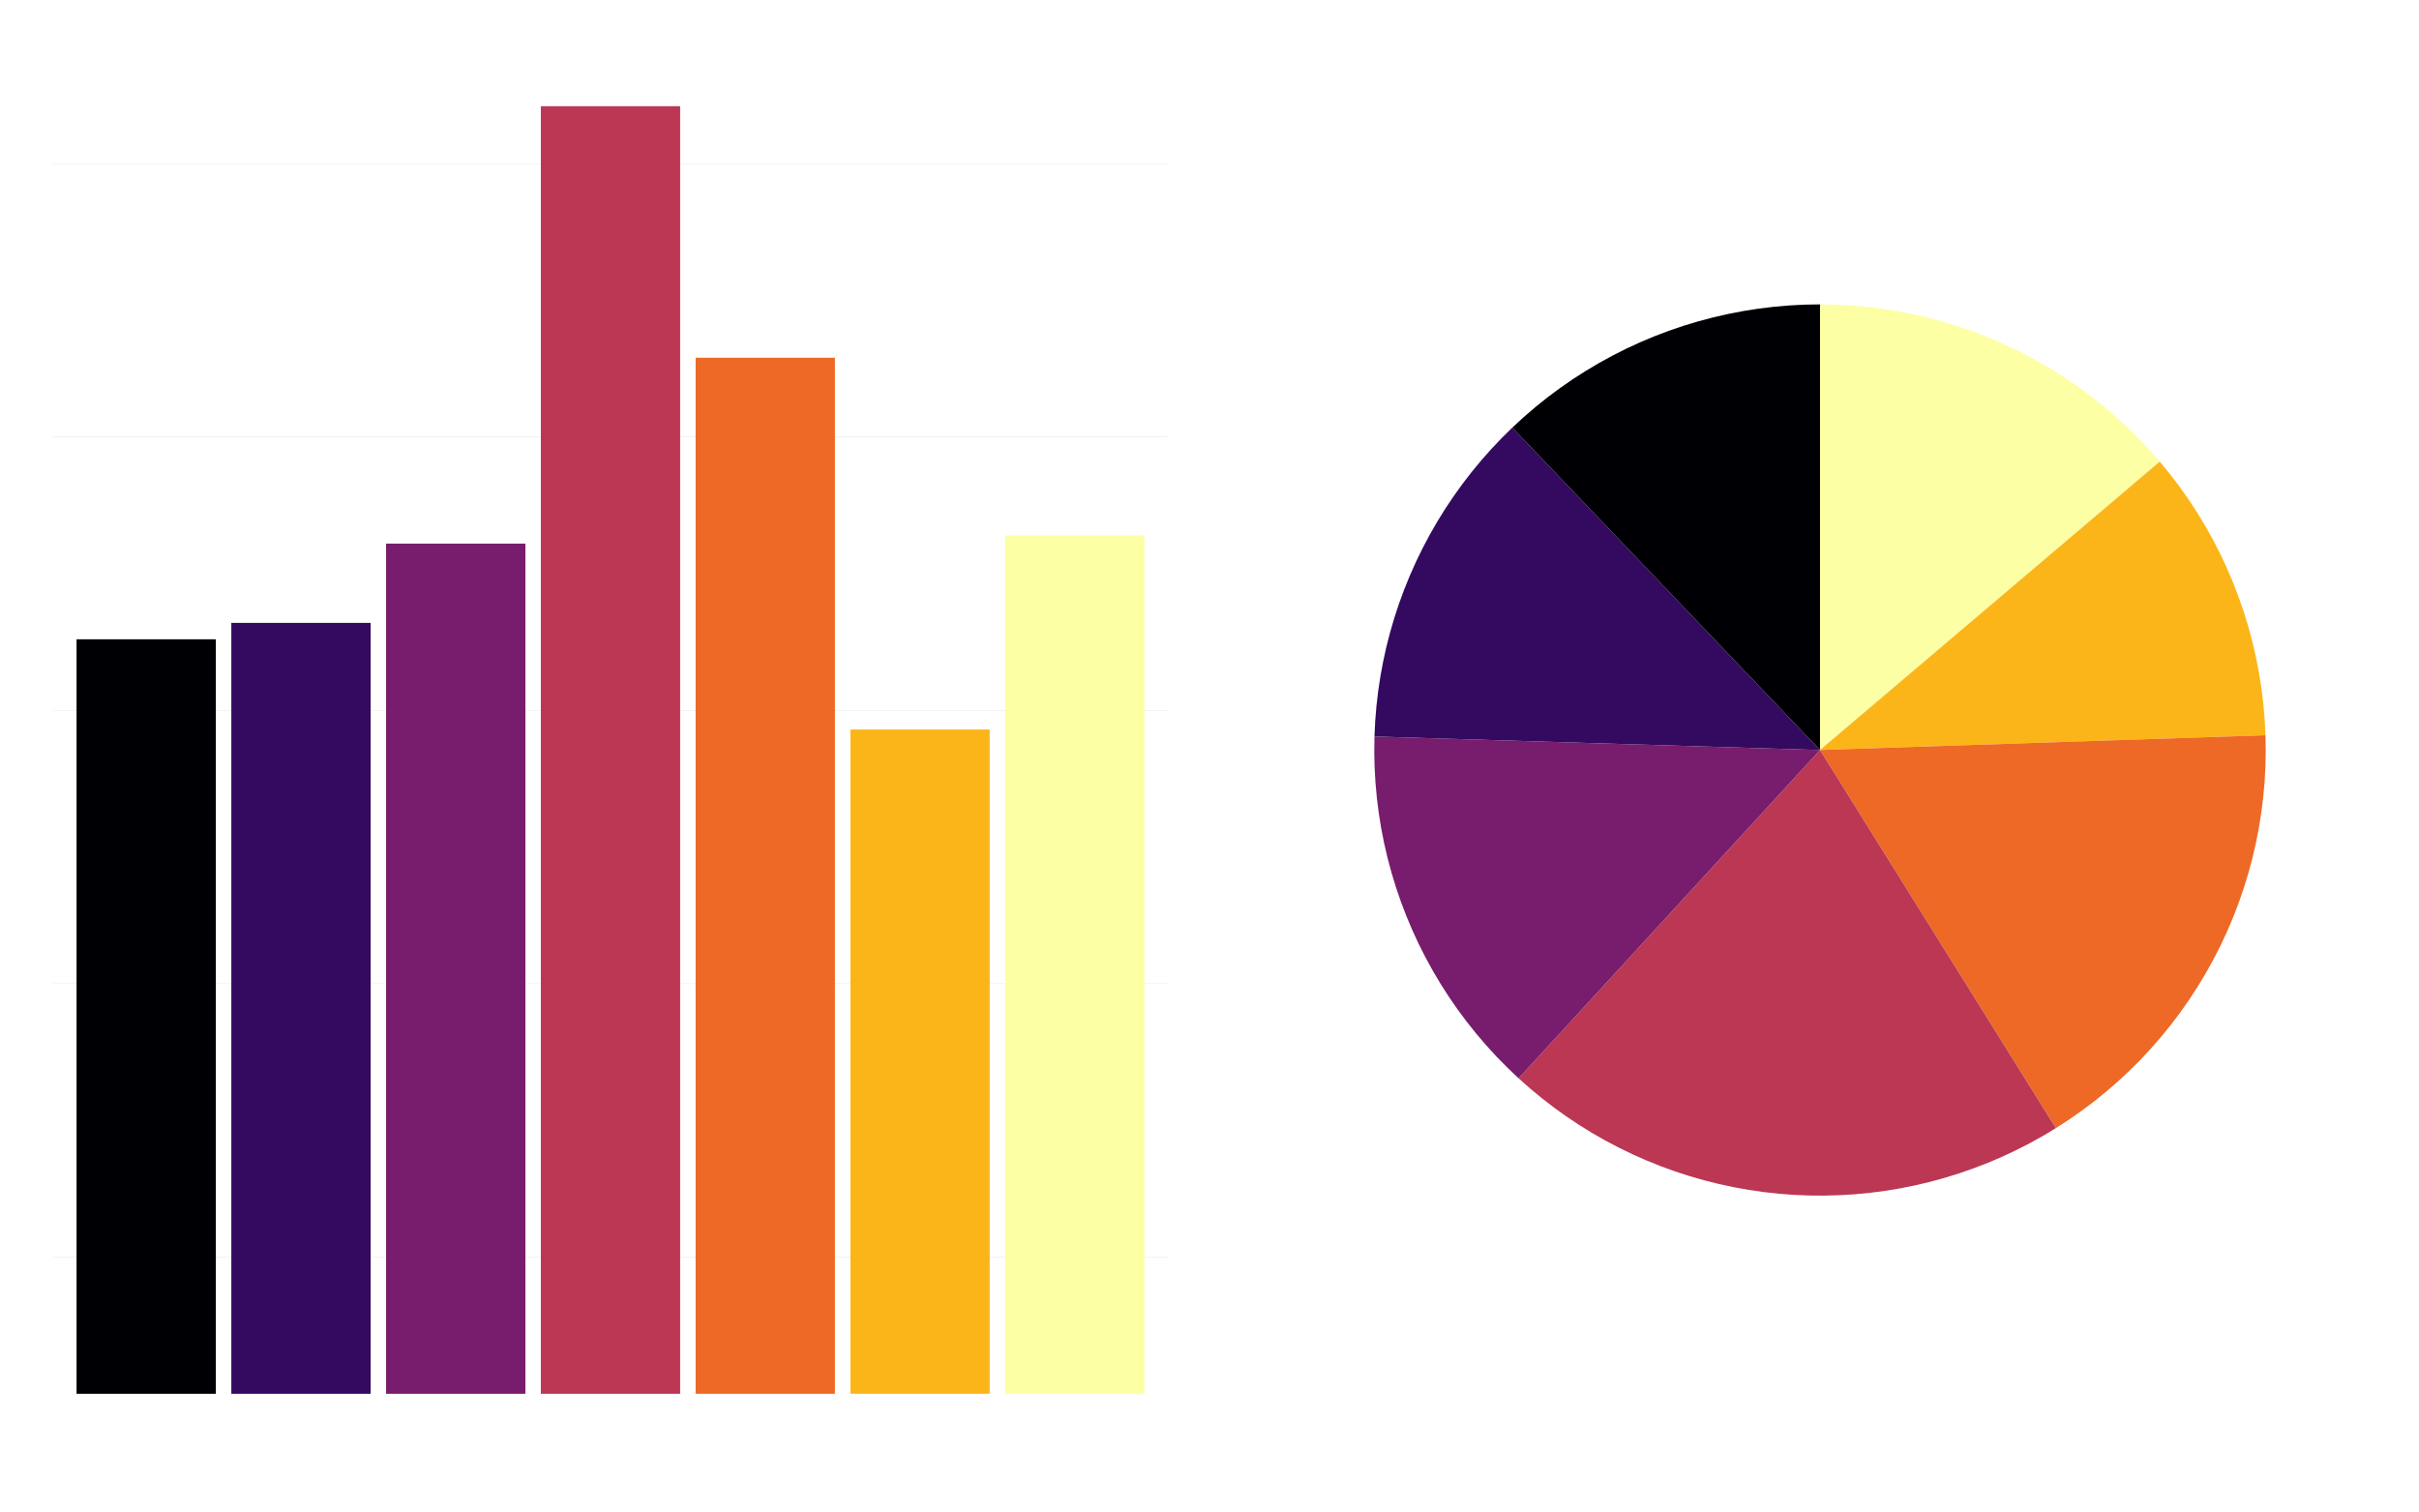
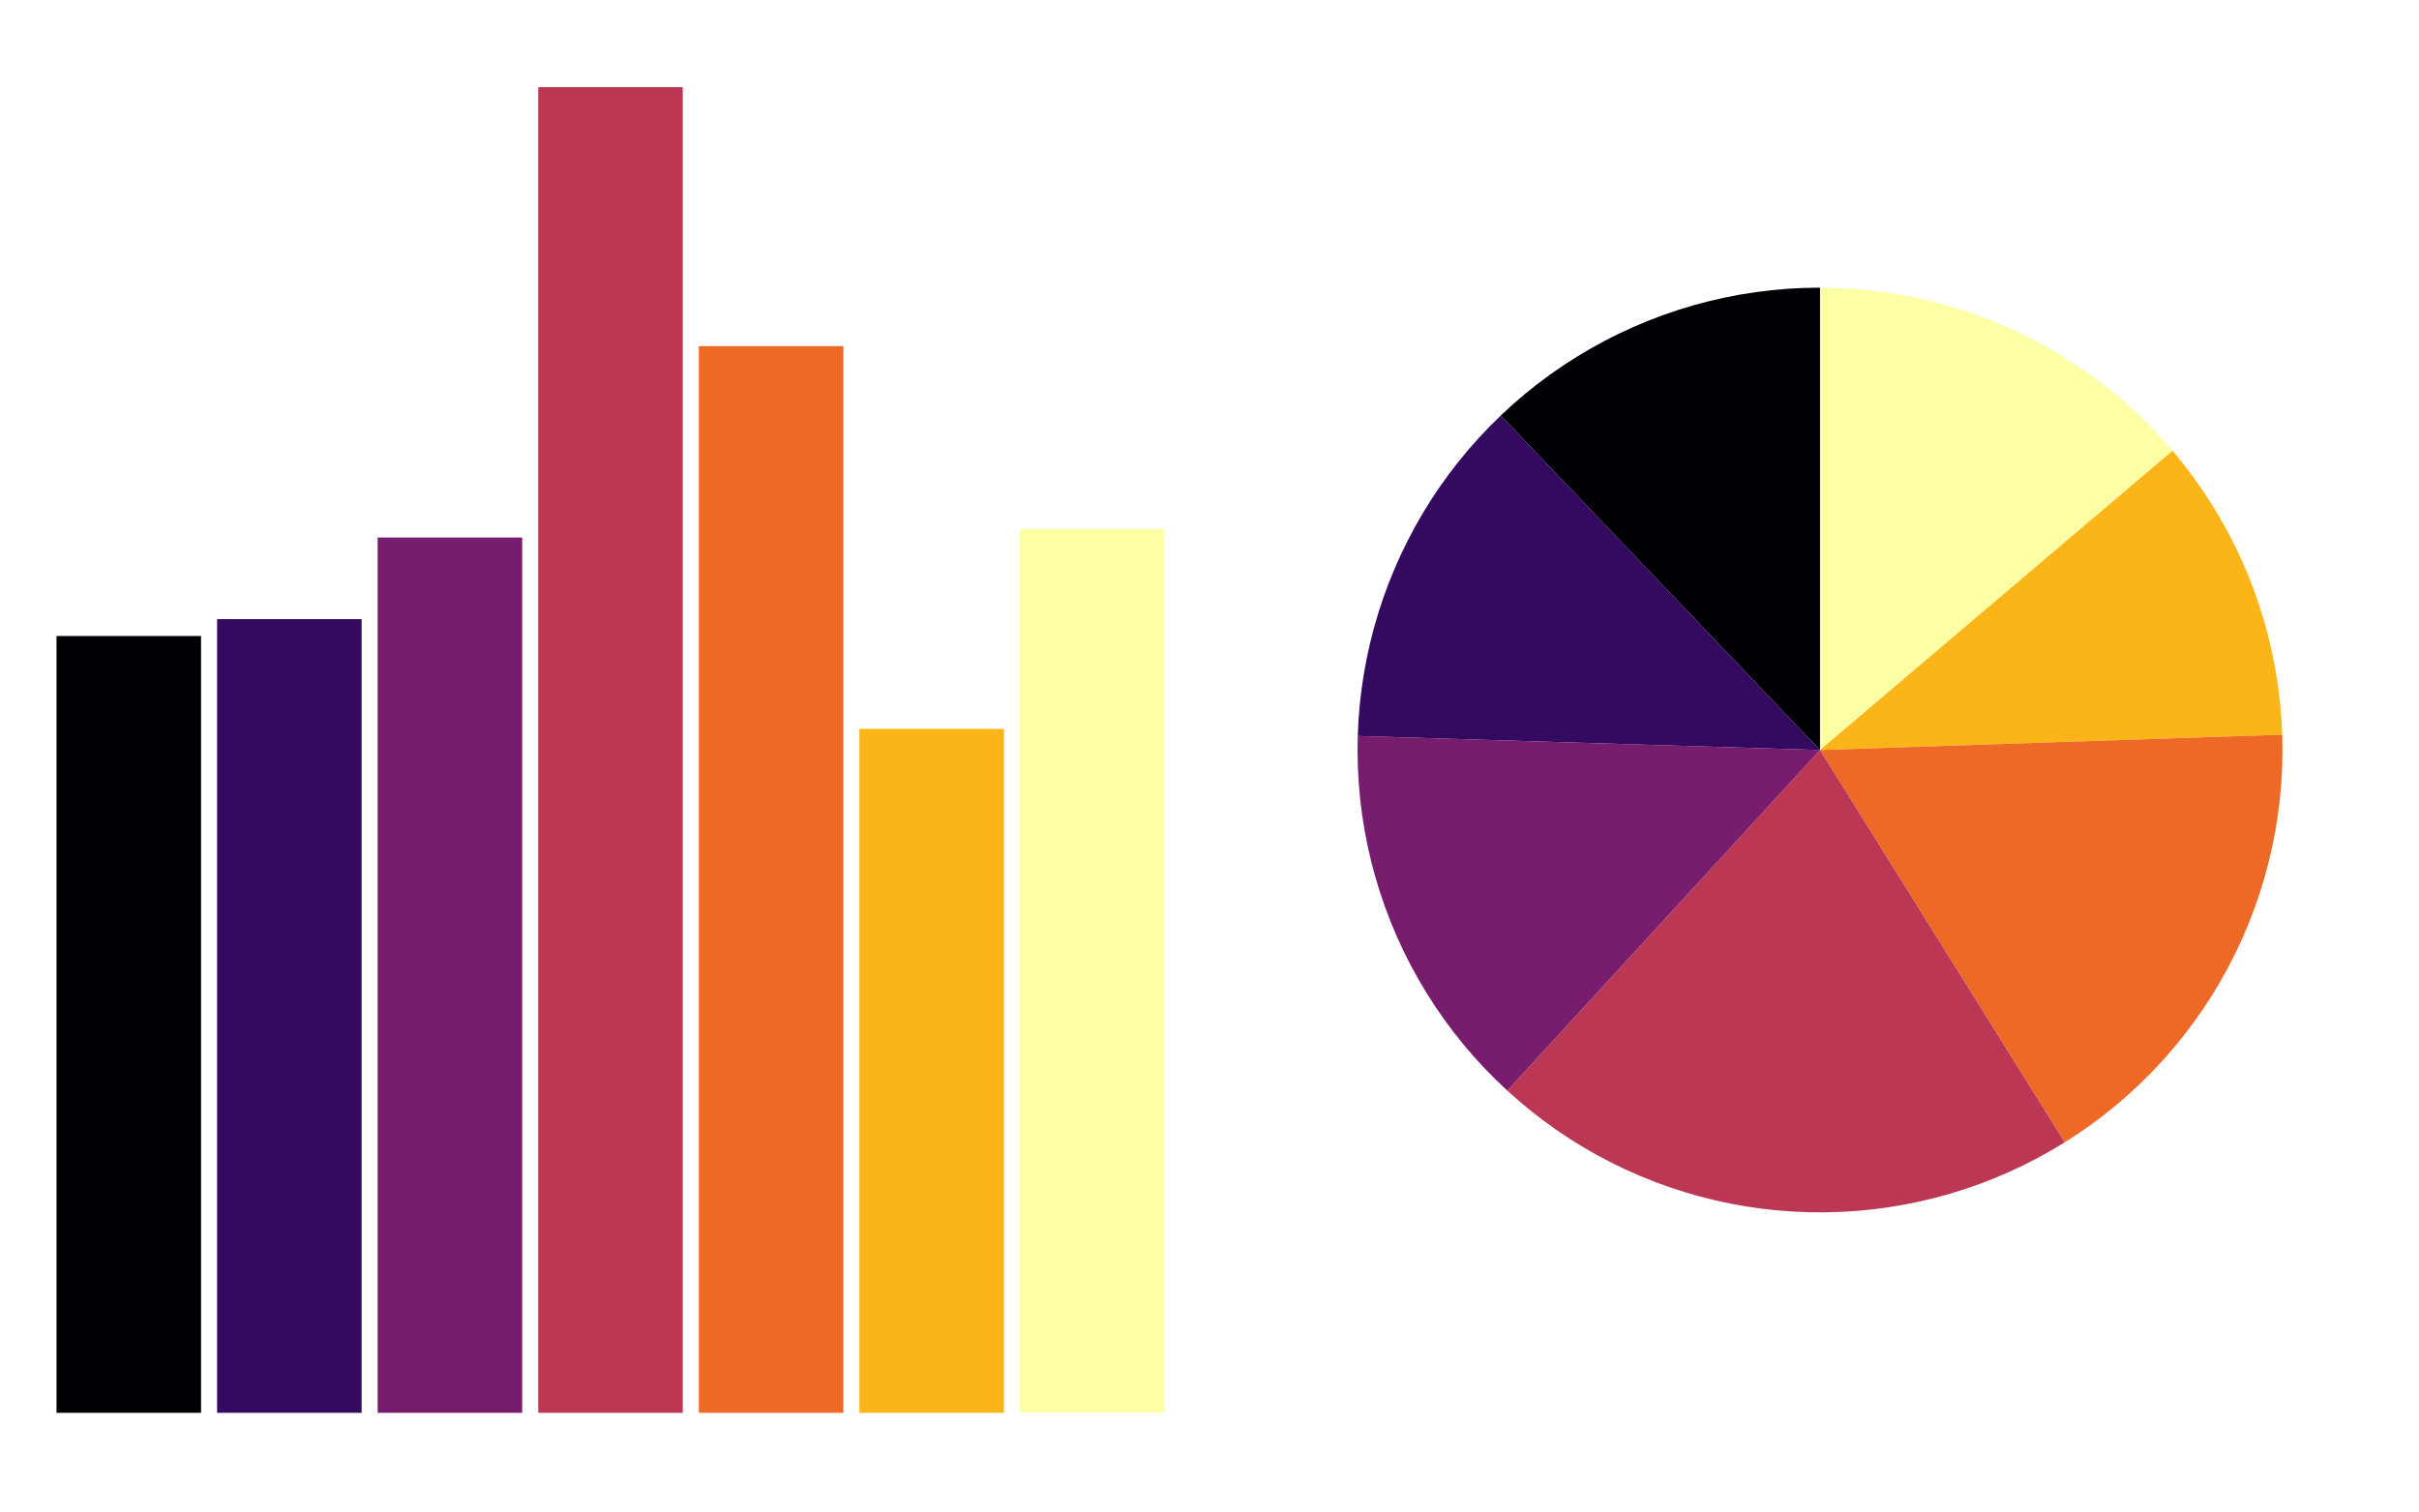
<svg xmlns="http://www.w3.org/2000/svg" width="576pt" height="360pt" viewBox="0 0 576 360" version="1.1">
  <defs>
    <clipPath id="clip1">
-       <path d="M 12.703 9.961 L 279.039 9.961 L 279.039 348.297 L 12.703 348.297 Z M 12.703 9.961 " />
+       <path d="M 7.723 4.98 L 284.02 4.98 L 284.02 353.277 L 7.723 353.277 Z M 7.723 4.98 " />
    </clipPath>
    <clipPath id="clip2">
-       <path d="M 300.703 45.961 L 567.039 45.961 L 567.039 312.297 L 300.703 312.297 Z M 300.703 45.961 " />
+       <path d="M 295.723 40.98 L 572.02 40.98 L 572.02 317.277 L 295.723 317.277 Z M 295.723 40.98 " />
    </clipPath>
  </defs>
  <g id="surface69">
    <rect x="0" y="0" width="576" height="360" style="fill:rgb(100%,100%,100%);fill-opacity:1;stroke:none;" />
    <g clip-path="url(#clip1)" clip-rule="nonzero">
-       <path style="fill:none;stroke-width:0.107;stroke-linecap:butt;stroke-linejoin:round;stroke:rgb(89.804%,89.804%,89.804%);stroke-opacity:1;stroke-miterlimit:10;" d="M 12.703 299.41 L 278.039 299.41 " />
-       <path style="fill:none;stroke-width:0.107;stroke-linecap:butt;stroke-linejoin:round;stroke:rgb(89.804%,89.804%,89.804%);stroke-opacity:1;stroke-miterlimit:10;" d="M 12.703 234.301 L 278.039 234.301 " />
-       <path style="fill:none;stroke-width:0.107;stroke-linecap:butt;stroke-linejoin:round;stroke:rgb(89.804%,89.804%,89.804%);stroke-opacity:1;stroke-miterlimit:10;" d="M 12.703 169.188 L 278.039 169.188 " />
-       <path style="fill:none;stroke-width:0.107;stroke-linecap:butt;stroke-linejoin:round;stroke:rgb(89.804%,89.804%,89.804%);stroke-opacity:1;stroke-miterlimit:10;" d="M 12.703 104.078 L 278.039 104.078 " />
-       <path style="fill:none;stroke-width:0.107;stroke-linecap:butt;stroke-linejoin:round;stroke:rgb(89.804%,89.804%,89.804%);stroke-opacity:1;stroke-miterlimit:10;" d="M 12.703 38.969 L 278.039 38.969 " />
-       <path style=" stroke:none;fill-rule:nonzero;fill:rgb(0%,0%,1.569%);fill-opacity:1;" d="M 18.23 331.965 L 51.398 331.965 L 51.398 152.262 L 18.23 152.262 Z M 18.23 331.965 " />
-       <path style=" stroke:none;fill-rule:nonzero;fill:rgb(20%,3.922%,37.255%);fill-opacity:1;" d="M 55.082 331.965 L 88.25 331.965 L 88.25 148.355 L 55.082 148.355 Z M 55.082 331.965 " />
-       <path style=" stroke:none;fill-rule:nonzero;fill:rgb(47.059%,10.98%,42.745%);fill-opacity:1;" d="M 91.934 331.965 L 125.102 331.965 L 125.102 129.473 L 91.934 129.473 Z M 91.934 331.965 " />
-       <path style=" stroke:none;fill-rule:nonzero;fill:rgb(73.333%,21.569%,32.941%);fill-opacity:1;" d="M 128.785 331.965 L 161.953 331.965 L 161.953 25.297 L 128.785 25.297 Z M 128.785 331.965 " />
-       <path style=" stroke:none;fill-rule:nonzero;fill:rgb(92.941%,41.176%,14.51%);fill-opacity:1;" d="M 165.637 331.965 L 198.805 331.965 L 198.805 85.199 L 165.637 85.199 Z M 165.637 331.965 " />
-       <path style=" stroke:none;fill-rule:nonzero;fill:rgb(98.824%,70.98%,9.804%);fill-opacity:1;" d="M 202.492 331.965 L 235.66 331.965 L 235.66 173.746 L 202.492 173.746 Z M 202.492 331.965 " />
-       <path style=" stroke:none;fill-rule:nonzero;fill:rgb(98.824%,100%,64.314%);fill-opacity:1;" d="M 239.344 331.965 L 272.512 331.965 L 272.512 127.52 L 239.344 127.52 Z M 239.344 331.965 " />
+       <path style=" stroke:none;fill-rule:nonzero;fill:rgb(0%,0%,1.569%);fill-opacity:1;" d="M 13.457 336.492 L 47.871 336.492 L 47.871 151.48 L 13.457 151.48 Z M 13.457 336.492 " />
+       <path style=" stroke:none;fill-rule:nonzero;fill:rgb(20%,3.922%,37.255%);fill-opacity:1;" d="M 51.691 336.492 L 86.105 336.492 L 86.105 147.461 L 51.691 147.461 Z M 51.691 336.492 " />
+       <path style=" stroke:none;fill-rule:nonzero;fill:rgb(47.059%,10.98%,42.745%);fill-opacity:1;" d="M 89.93 336.492 L 124.344 336.492 L 124.344 128.02 L 89.93 128.02 Z M 89.93 336.492 " />
+       <path style=" stroke:none;fill-rule:nonzero;fill:rgb(73.333%,21.569%,32.941%);fill-opacity:1;" d="M 128.164 336.492 L 162.578 336.492 L 162.578 20.766 L 128.164 20.766 Z M 128.164 336.492 " />
+       <path style=" stroke:none;fill-rule:nonzero;fill:rgb(92.941%,41.176%,14.51%);fill-opacity:1;" d="M 166.398 336.492 L 200.812 336.492 L 200.812 82.438 L 166.398 82.438 Z M 166.398 336.492 " />
+       <path style=" stroke:none;fill-rule:nonzero;fill:rgb(98.824%,70.98%,9.804%);fill-opacity:1;" d="M 204.637 336.492 L 239.051 336.492 L 239.051 173.602 L 204.637 173.602 Z M 204.637 336.492 " />
+       <path style=" stroke:none;fill-rule:nonzero;fill:rgb(98.824%,100%,64.314%);fill-opacity:1;" d="M 242.871 336.492 L 277.285 336.492 L 277.285 126.008 L 242.871 126.008 Z M 242.871 336.492 " />
    </g>
    <g clip-path="url(#clip2)" clip-rule="nonzero">
-       <path style=" stroke:none;fill-rule:nonzero;fill:rgb(98.824%,100%,64.314%);fill-opacity:1;" d="M 433.371 178.629 L 438.949 173.895 L 441.738 171.523 L 444.527 169.156 L 447.32 166.785 L 450.109 164.418 L 452.898 162.047 L 458.477 157.312 L 461.27 154.941 L 464.059 152.574 L 466.848 150.203 L 472.426 145.469 L 475.219 143.098 L 478.008 140.73 L 480.797 138.359 L 486.375 133.625 L 489.164 131.254 L 491.957 128.887 L 494.746 126.516 L 500.324 121.781 L 503.113 119.41 L 505.906 117.043 L 508.695 114.672 L 514.273 109.938 L 511.844 107.172 L 509.32 104.496 L 506.703 101.906 L 504 99.41 L 501.211 97.008 L 498.34 94.707 L 495.395 92.504 L 492.371 90.406 L 489.277 88.414 L 486.113 86.531 L 482.891 84.758 L 479.605 83.098 L 476.266 81.551 L 472.875 80.121 L 469.438 78.812 L 465.957 77.621 L 462.434 76.555 L 458.879 75.605 L 455.293 74.785 L 451.68 74.086 L 448.043 73.516 L 444.391 73.07 L 440.723 72.75 L 437.051 72.559 L 433.371 72.496 Z M 433.371 178.629 " />
-       <path style=" stroke:none;fill-rule:nonzero;fill:rgb(98.824%,70.98%,9.804%);fill-opacity:1;" d="M 433.371 178.629 L 440.684 178.387 L 444.344 178.266 L 448 178.145 L 451.66 178.023 L 458.973 177.781 L 462.633 177.66 L 466.289 177.539 L 469.949 177.418 L 477.262 177.176 L 480.922 177.055 L 484.578 176.934 L 488.238 176.812 L 495.551 176.57 L 499.211 176.449 L 502.867 176.328 L 506.527 176.207 L 513.84 175.965 L 517.5 175.844 L 521.156 175.723 L 524.816 175.602 L 528.473 175.477 L 532.129 175.355 L 535.789 175.234 L 539.445 175.113 L 539.254 171.371 L 538.934 167.641 L 538.48 163.918 L 537.895 160.219 L 537.18 156.539 L 536.336 152.891 L 535.363 149.27 L 534.262 145.688 L 533.035 142.148 L 531.688 138.652 L 530.215 135.207 L 528.621 131.816 L 526.91 128.484 L 525.082 125.211 L 523.137 122.008 L 521.082 118.875 L 518.918 115.816 L 516.648 112.836 L 514.273 109.938 L 508.695 114.672 L 505.906 117.043 L 503.113 119.41 L 500.324 121.781 L 494.746 126.516 L 491.957 128.887 L 489.164 131.254 L 486.375 133.625 L 480.797 138.359 L 478.008 140.73 L 475.219 143.098 L 472.426 145.469 L 466.848 150.203 L 464.059 152.574 L 461.27 154.941 L 458.477 157.312 L 452.898 162.047 L 450.109 164.418 L 447.32 166.785 L 444.527 169.156 L 441.738 171.523 L 438.949 173.895 Z M 433.371 178.629 " />
-       <path style=" stroke:none;fill-rule:nonzero;fill:rgb(92.941%,41.176%,14.51%);fill-opacity:1;" d="M 433.371 178.629 L 435.305 181.734 L 443.055 194.156 L 444.988 197.262 L 454.676 212.789 L 456.609 215.895 L 464.359 228.316 L 466.293 231.422 L 474.043 243.844 L 475.977 246.949 L 481.789 256.266 L 483.727 259.367 L 485.66 262.473 L 489.535 268.684 L 492.641 266.672 L 495.676 264.551 L 498.633 262.328 L 501.512 260 L 504.309 257.574 L 507.016 255.055 L 509.637 252.438 L 512.164 249.734 L 514.598 246.945 L 516.93 244.07 L 519.16 241.117 L 521.285 238.086 L 523.305 234.984 L 525.215 231.816 L 527.016 228.582 L 528.699 225.285 L 530.27 221.934 L 531.719 218.527 L 533.051 215.074 L 534.262 211.574 L 535.348 208.039 L 536.312 204.465 L 537.148 200.859 L 537.863 197.227 L 538.445 193.57 L 538.902 189.898 L 539.234 186.211 L 539.434 182.516 L 539.504 178.816 L 539.445 175.113 L 535.789 175.234 L 532.129 175.355 L 528.473 175.477 L 524.816 175.602 L 521.156 175.723 L 517.5 175.844 L 513.84 175.965 L 506.527 176.207 L 502.867 176.328 L 499.211 176.449 L 495.551 176.57 L 488.238 176.812 L 484.578 176.934 L 480.922 177.055 L 477.262 177.176 L 469.949 177.418 L 466.289 177.539 L 462.633 177.66 L 458.973 177.781 L 451.66 178.023 L 448 178.145 L 444.344 178.266 L 440.684 178.387 Z M 433.371 178.629 " />
-       <path style=" stroke:none;fill-rule:nonzero;fill:rgb(73.333%,21.569%,32.941%);fill-opacity:1;" d="M 433.371 178.629 L 430.895 181.328 L 428.422 184.023 L 423.469 189.414 L 420.996 192.109 L 418.52 194.809 L 416.047 197.504 L 413.57 200.199 L 411.098 202.895 L 408.621 205.594 L 406.148 208.289 L 403.672 210.984 L 401.199 213.68 L 398.723 216.375 L 396.246 219.074 L 393.773 221.77 L 391.297 224.465 L 388.824 227.16 L 386.348 229.859 L 383.875 232.555 L 381.398 235.25 L 378.926 237.945 L 376.449 240.645 L 373.977 243.34 L 369.023 248.73 L 366.551 251.426 L 364.074 254.125 L 361.602 256.82 L 364.316 259.23 L 367.117 261.543 L 369.992 263.762 L 372.941 265.883 L 375.961 267.898 L 379.047 269.809 L 382.199 271.613 L 385.41 273.309 L 388.676 274.895 L 391.996 276.367 L 395.363 277.727 L 398.777 278.969 L 402.23 280.094 L 405.719 281.098 L 409.242 281.984 L 412.789 282.75 L 416.363 283.395 L 419.957 283.914 L 423.57 284.312 L 427.191 284.586 L 430.816 284.734 L 434.449 284.758 L 438.078 284.66 L 441.703 284.438 L 445.32 284.09 L 448.918 283.617 L 452.504 283.027 L 456.062 282.309 L 459.598 281.473 L 463.098 280.516 L 466.566 279.438 L 469.996 278.242 L 473.383 276.934 L 476.723 275.508 L 480.012 273.965 L 483.246 272.316 L 486.422 270.555 L 489.535 268.684 L 485.66 262.473 L 483.727 259.367 L 481.789 256.266 L 475.977 246.949 L 474.043 243.844 L 466.293 231.422 L 464.359 228.316 L 456.609 215.895 L 454.676 212.789 L 444.988 197.262 L 443.055 194.156 L 435.305 181.734 Z M 433.371 178.629 " />
-       <path style=" stroke:none;fill-rule:nonzero;fill:rgb(47.059%,10.98%,42.745%);fill-opacity:1;" d="M 433.371 178.629 L 429.711 178.52 L 426.055 178.406 L 422.395 178.297 L 418.738 178.188 L 415.078 178.074 L 411.422 177.965 L 407.762 177.852 L 404.105 177.742 L 400.445 177.629 L 396.789 177.52 L 393.129 177.406 L 385.816 177.188 L 382.156 177.074 L 378.5 176.965 L 374.84 176.852 L 371.184 176.742 L 367.523 176.629 L 363.867 176.52 L 360.207 176.406 L 356.551 176.297 L 352.891 176.184 L 349.234 176.074 L 345.574 175.965 L 341.918 175.852 L 338.258 175.742 L 334.602 175.629 L 330.941 175.52 L 327.285 175.406 L 327.238 179.051 L 327.312 182.695 L 327.516 186.336 L 327.844 189.965 L 328.293 193.582 L 328.871 197.18 L 329.566 200.758 L 330.391 204.309 L 331.332 207.828 L 332.395 211.316 L 333.574 214.762 L 334.875 218.168 L 336.293 221.527 L 337.82 224.836 L 339.465 228.09 L 341.219 231.285 L 343.078 234.418 L 345.047 237.484 L 347.121 240.48 L 349.297 243.406 L 351.57 246.254 L 353.941 249.023 L 356.402 251.711 L 358.957 254.309 L 361.602 256.82 L 364.074 254.125 L 366.551 251.426 L 369.023 248.73 L 373.977 243.34 L 376.449 240.645 L 378.926 237.945 L 381.398 235.25 L 383.875 232.555 L 386.348 229.859 L 388.824 227.16 L 391.297 224.465 L 393.773 221.77 L 396.246 219.074 L 398.723 216.375 L 401.199 213.68 L 403.672 210.984 L 406.148 208.289 L 408.621 205.594 L 411.098 202.895 L 413.57 200.199 L 416.047 197.504 L 418.52 194.809 L 420.996 192.109 L 423.469 189.414 L 428.422 184.023 L 430.895 181.328 Z M 433.371 178.629 " />
-       <path style=" stroke:none;fill-rule:nonzero;fill:rgb(20%,3.922%,37.255%);fill-opacity:1;" d="M 433.371 178.629 L 430.844 175.98 L 428.316 173.336 L 425.789 170.688 L 423.266 168.039 L 415.684 160.094 L 413.16 157.445 L 410.633 154.801 L 403.051 146.855 L 400.527 144.207 L 395.473 138.91 L 392.945 136.266 L 390.422 133.617 L 382.84 125.672 L 380.316 123.023 L 377.789 120.379 L 372.734 115.082 L 370.211 112.434 L 362.629 104.488 L 360.102 101.844 L 357.547 104.367 L 355.078 106.973 L 352.695 109.664 L 350.41 112.434 L 348.215 115.281 L 346.121 118.199 L 344.125 121.184 L 342.234 124.238 L 340.445 127.352 L 338.762 130.527 L 337.188 133.758 L 335.727 137.035 L 334.375 140.363 L 333.137 143.738 L 332.012 147.148 L 331.004 150.598 L 330.113 154.078 L 329.344 157.586 L 328.691 161.117 L 328.156 164.672 L 327.746 168.238 L 327.453 171.82 L 327.285 175.406 L 330.941 175.52 L 334.602 175.629 L 338.258 175.742 L 341.918 175.852 L 345.574 175.965 L 349.234 176.074 L 352.891 176.184 L 356.551 176.297 L 360.207 176.406 L 363.867 176.52 L 367.523 176.629 L 371.184 176.742 L 374.84 176.852 L 378.5 176.965 L 382.156 177.074 L 385.816 177.188 L 393.129 177.406 L 396.789 177.52 L 400.445 177.629 L 404.105 177.742 L 407.762 177.852 L 411.422 177.965 L 415.078 178.074 L 418.738 178.188 L 422.395 178.297 L 426.055 178.406 L 429.711 178.52 Z M 433.371 178.629 " />
-       <path style=" stroke:none;fill-rule:nonzero;fill:rgb(0%,0%,1.569%);fill-opacity:1;" d="M 433.371 178.629 L 433.371 72.496 L 429.695 72.559 L 426.023 72.75 L 422.363 73.07 L 418.715 73.512 L 415.082 74.082 L 411.473 74.781 L 407.891 75.602 L 404.34 76.543 L 400.82 77.609 L 397.344 78.797 L 393.906 80.105 L 390.52 81.531 L 387.184 83.074 L 383.902 84.73 L 380.68 86.5 L 377.523 88.379 L 374.43 90.367 L 371.41 92.461 L 368.461 94.656 L 365.594 96.957 L 362.805 99.352 L 360.102 101.844 L 362.629 104.488 L 370.211 112.434 L 372.734 115.082 L 377.789 120.379 L 380.316 123.023 L 382.84 125.672 L 390.422 133.617 L 392.945 136.266 L 395.473 138.91 L 400.527 144.207 L 403.051 146.855 L 410.633 154.801 L 413.16 157.445 L 415.684 160.094 L 423.266 168.039 L 425.789 170.688 L 428.316 173.336 L 430.844 175.98 Z M 433.371 178.629 " />
+       <path style=" stroke:none;fill-rule:nonzero;fill:rgb(98.824%,100%,64.314%);fill-opacity:1;" d="M 433.371 178.629 L 444.949 168.801 L 447.844 166.34 L 462.316 154.055 L 465.211 151.594 L 479.684 139.309 L 482.578 136.848 L 494.156 127.02 L 497.051 124.559 L 511.523 112.273 L 514.418 109.812 L 517.312 107.355 L 514.789 104.488 L 512.172 101.711 L 509.457 99.027 L 506.652 96.438 L 503.758 93.945 L 500.781 91.555 L 497.723 89.27 L 494.586 87.094 L 491.375 85.027 L 488.094 83.074 L 484.75 81.234 L 481.344 79.512 L 477.879 77.906 L 474.359 76.426 L 470.793 75.066 L 467.18 73.828 L 463.523 72.719 L 459.836 71.738 L 456.113 70.887 L 452.367 70.16 L 448.594 69.57 L 444.805 69.105 L 441 68.777 L 437.188 68.578 L 433.371 68.512 Z M 433.371 178.629 " />
+       <path style=" stroke:none;fill-rule:nonzero;fill:rgb(98.824%,70.98%,9.804%);fill-opacity:1;" d="M 433.371 178.629 L 437.164 178.504 L 440.961 178.379 L 444.754 178.254 L 448.551 178.129 L 452.344 178 L 459.938 177.75 L 463.73 177.625 L 467.527 177.5 L 471.32 177.371 L 475.117 177.246 L 478.91 177.121 L 482.707 176.996 L 486.5 176.871 L 490.297 176.742 L 494.094 176.617 L 497.887 176.492 L 501.684 176.367 L 505.477 176.242 L 509.273 176.113 L 513.066 175.988 L 516.863 175.863 L 520.656 175.738 L 524.453 175.613 L 528.246 175.484 L 535.84 175.234 L 539.633 175.109 L 543.43 174.984 L 543.23 171.102 L 542.898 167.227 L 542.426 163.367 L 541.82 159.527 L 541.078 155.711 L 540.203 151.922 L 539.191 148.168 L 538.051 144.453 L 536.777 140.777 L 535.379 137.152 L 533.852 133.578 L 532.199 130.059 L 530.422 126.598 L 528.523 123.207 L 526.508 119.883 L 524.375 116.629 L 522.133 113.457 L 519.777 110.363 L 517.312 107.355 L 514.418 109.812 L 511.523 112.273 L 497.051 124.559 L 494.156 127.02 L 482.578 136.848 L 479.684 139.309 L 465.211 151.594 L 462.316 154.055 L 447.844 166.34 L 444.949 168.801 Z M 433.371 178.629 " />
+       <path style=" stroke:none;fill-rule:nonzero;fill:rgb(92.941%,41.176%,14.51%);fill-opacity:1;" d="M 433.371 178.629 L 435.379 181.852 L 437.391 185.074 L 441.406 191.52 L 443.418 194.738 L 445.426 197.961 L 447.438 201.184 L 451.453 207.629 L 453.465 210.848 L 455.473 214.07 L 457.484 217.293 L 459.492 220.516 L 461.504 223.738 L 463.512 226.961 L 465.52 230.18 L 467.531 233.402 L 469.539 236.625 L 471.551 239.848 L 473.559 243.07 L 475.566 246.289 L 477.578 249.512 L 479.586 252.734 L 481.598 255.957 L 483.605 259.18 L 485.617 262.402 L 487.625 265.621 L 489.633 268.844 L 491.645 272.066 L 494.867 269.977 L 498.016 267.777 L 501.082 265.469 L 504.07 263.055 L 506.973 260.539 L 509.781 257.922 L 512.5 255.211 L 515.121 252.406 L 517.645 249.508 L 520.066 246.527 L 522.379 243.465 L 524.586 240.32 L 526.684 237.102 L 528.664 233.812 L 530.531 230.457 L 532.277 227.035 L 533.906 223.559 L 535.414 220.027 L 536.793 216.441 L 538.051 212.812 L 539.176 209.141 L 540.176 205.434 L 541.047 201.695 L 541.785 197.926 L 542.391 194.133 L 542.867 190.32 L 543.207 186.496 L 543.414 182.664 L 543.488 178.824 L 543.43 174.984 L 539.633 175.109 L 535.84 175.234 L 528.246 175.484 L 524.453 175.613 L 520.656 175.738 L 516.863 175.863 L 513.066 175.988 L 509.273 176.113 L 505.477 176.242 L 501.684 176.367 L 497.887 176.492 L 494.094 176.617 L 490.297 176.742 L 486.5 176.871 L 482.707 176.996 L 478.91 177.121 L 475.117 177.246 L 471.32 177.371 L 467.527 177.5 L 463.73 177.625 L 459.938 177.75 L 452.344 178 L 448.551 178.129 L 444.754 178.254 L 440.961 178.379 L 437.164 178.504 Z M 433.371 178.629 " />
+       <path style=" stroke:none;fill-rule:nonzero;fill:rgb(73.333%,21.569%,32.941%);fill-opacity:1;" d="M 433.371 178.629 L 430.801 181.426 L 428.234 184.227 L 425.668 187.023 L 423.098 189.82 L 417.965 195.414 L 415.395 198.211 L 412.828 201.008 L 410.262 203.809 L 407.691 206.605 L 402.559 212.199 L 399.988 214.996 L 394.855 220.59 L 392.285 223.391 L 387.152 228.984 L 384.582 231.781 L 379.449 237.375 L 376.879 240.172 L 374.312 242.973 L 371.746 245.77 L 369.176 248.566 L 364.043 254.16 L 361.473 256.957 L 358.906 259.754 L 361.727 262.254 L 364.629 264.656 L 367.609 266.961 L 370.672 269.156 L 373.805 271.25 L 377.008 273.234 L 380.277 275.105 L 383.609 276.863 L 387 278.512 L 390.441 280.039 L 393.938 281.445 L 397.477 282.734 L 401.062 283.902 L 404.68 284.945 L 408.336 285.867 L 412.02 286.66 L 415.727 287.328 L 419.457 287.867 L 423.199 288.277 L 426.957 288.562 L 430.723 288.719 L 434.488 288.742 L 438.258 288.641 L 442.016 288.41 L 445.766 288.051 L 449.504 287.562 L 453.219 286.945 L 456.914 286.203 L 460.582 285.336 L 464.215 284.34 L 467.812 283.223 L 471.371 281.984 L 474.887 280.625 L 478.352 279.145 L 481.762 277.547 L 485.117 275.832 L 488.414 274.004 L 491.645 272.066 L 489.633 268.844 L 487.625 265.621 L 485.617 262.402 L 483.605 259.18 L 481.598 255.957 L 479.586 252.734 L 477.578 249.512 L 475.566 246.289 L 473.559 243.07 L 471.551 239.848 L 469.539 236.625 L 467.531 233.402 L 465.52 230.18 L 463.512 226.961 L 461.504 223.738 L 459.492 220.516 L 457.484 217.293 L 455.473 214.07 L 453.465 210.848 L 451.453 207.629 L 447.438 201.184 L 445.426 197.961 L 443.418 194.738 L 441.406 191.52 L 437.391 185.074 L 435.379 181.852 Z M 433.371 178.629 " />
+       <path style=" stroke:none;fill-rule:nonzero;fill:rgb(47.059%,10.98%,42.745%);fill-opacity:1;" d="M 433.371 178.629 L 429.574 178.516 L 425.777 178.398 L 421.984 178.285 L 418.188 178.168 L 414.391 178.055 L 410.598 177.938 L 406.801 177.824 L 403.008 177.707 L 399.211 177.594 L 395.414 177.477 L 391.621 177.363 L 387.824 177.246 L 384.027 177.133 L 380.234 177.016 L 376.438 176.902 L 372.641 176.785 L 368.848 176.672 L 365.051 176.555 L 361.258 176.441 L 357.461 176.324 L 353.664 176.211 L 349.871 176.094 L 346.074 175.977 L 342.277 175.863 L 338.484 175.746 L 334.688 175.633 L 330.891 175.516 L 327.098 175.402 L 323.301 175.285 L 323.25 179.066 L 323.332 182.848 L 323.543 186.625 L 323.879 190.391 L 324.348 194.145 L 324.945 197.879 L 325.672 201.59 L 326.523 205.273 L 327.5 208.926 L 328.602 212.543 L 329.828 216.121 L 331.176 219.652 L 332.645 223.137 L 334.234 226.57 L 335.938 229.945 L 337.758 233.262 L 339.691 236.512 L 341.734 239.695 L 343.883 242.805 L 346.141 245.84 L 348.5 248.793 L 350.957 251.668 L 353.516 254.453 L 356.164 257.152 L 358.906 259.754 L 361.473 256.957 L 364.043 254.16 L 369.176 248.566 L 371.746 245.77 L 374.312 242.973 L 376.879 240.172 L 379.449 237.375 L 384.582 231.781 L 387.152 228.984 L 392.285 223.391 L 394.855 220.59 L 399.988 214.996 L 402.559 212.199 L 407.691 206.605 L 410.262 203.809 L 412.828 201.008 L 415.395 198.211 L 417.965 195.414 L 423.098 189.82 L 425.668 187.023 L 428.234 184.227 L 430.801 181.426 Z M 433.371 178.629 " />
+       <path style=" stroke:none;fill-rule:nonzero;fill:rgb(20%,3.922%,37.255%);fill-opacity:1;" d="M 433.371 178.629 L 428.129 173.137 L 425.508 170.387 L 422.883 167.641 L 420.262 164.895 L 417.641 162.145 L 409.777 153.906 L 407.156 151.156 L 401.914 145.664 L 399.293 142.914 L 394.051 137.422 L 391.43 134.672 L 386.188 129.18 L 383.566 126.43 L 375.703 118.191 L 373.082 115.441 L 370.457 112.695 L 367.836 109.949 L 365.215 107.199 L 359.973 101.707 L 357.352 98.957 L 354.699 101.578 L 352.137 104.285 L 349.668 107.074 L 347.293 109.949 L 345.02 112.902 L 342.844 115.93 L 340.773 119.027 L 338.812 122.195 L 336.957 125.426 L 335.211 128.723 L 333.578 132.07 L 332.059 135.477 L 330.656 138.93 L 329.371 142.426 L 328.207 145.969 L 327.16 149.543 L 326.238 153.156 L 325.438 156.797 L 324.762 160.461 L 324.207 164.145 L 323.781 167.848 L 323.477 171.562 L 323.301 175.285 L 327.098 175.402 L 330.891 175.516 L 334.688 175.633 L 338.484 175.746 L 342.277 175.863 L 346.074 175.977 L 349.871 176.094 L 353.664 176.211 L 357.461 176.324 L 361.258 176.441 L 365.051 176.555 L 368.848 176.672 L 372.641 176.785 L 376.438 176.902 L 380.234 177.016 L 384.027 177.133 L 387.824 177.246 L 391.621 177.363 L 395.414 177.477 L 399.211 177.594 L 403.008 177.707 L 406.801 177.824 L 410.598 177.938 L 414.391 178.055 L 418.188 178.168 L 421.984 178.285 L 425.777 178.398 L 429.574 178.516 Z M 433.371 178.629 " />
+       <path style=" stroke:none;fill-rule:nonzero;fill:rgb(0%,0%,1.569%);fill-opacity:1;" d="M 433.371 178.629 L 433.371 68.512 L 429.559 68.578 L 425.75 68.773 L 421.949 69.105 L 418.164 69.566 L 414.395 70.156 L 410.652 70.879 L 406.934 71.73 L 403.25 72.711 L 399.598 73.816 L 395.988 75.051 L 392.426 76.406 L 388.91 77.887 L 385.449 79.484 L 382.043 81.203 L 378.703 83.039 L 375.426 84.988 L 372.219 87.051 L 369.082 89.227 L 366.023 91.504 L 363.047 93.887 L 360.156 96.375 L 357.352 98.957 L 359.973 101.707 L 365.215 107.199 L 367.836 109.949 L 370.457 112.695 L 373.082 115.441 L 375.703 118.191 L 383.566 126.43 L 386.188 129.18 L 391.43 134.672 L 394.051 137.422 L 399.293 142.914 L 401.914 145.664 L 407.156 151.156 L 409.777 153.906 L 417.641 162.145 L 420.262 164.895 L 422.883 167.641 L 425.508 170.387 L 428.129 173.137 Z M 433.371 178.629 " />
    </g>
  </g>
</svg>
